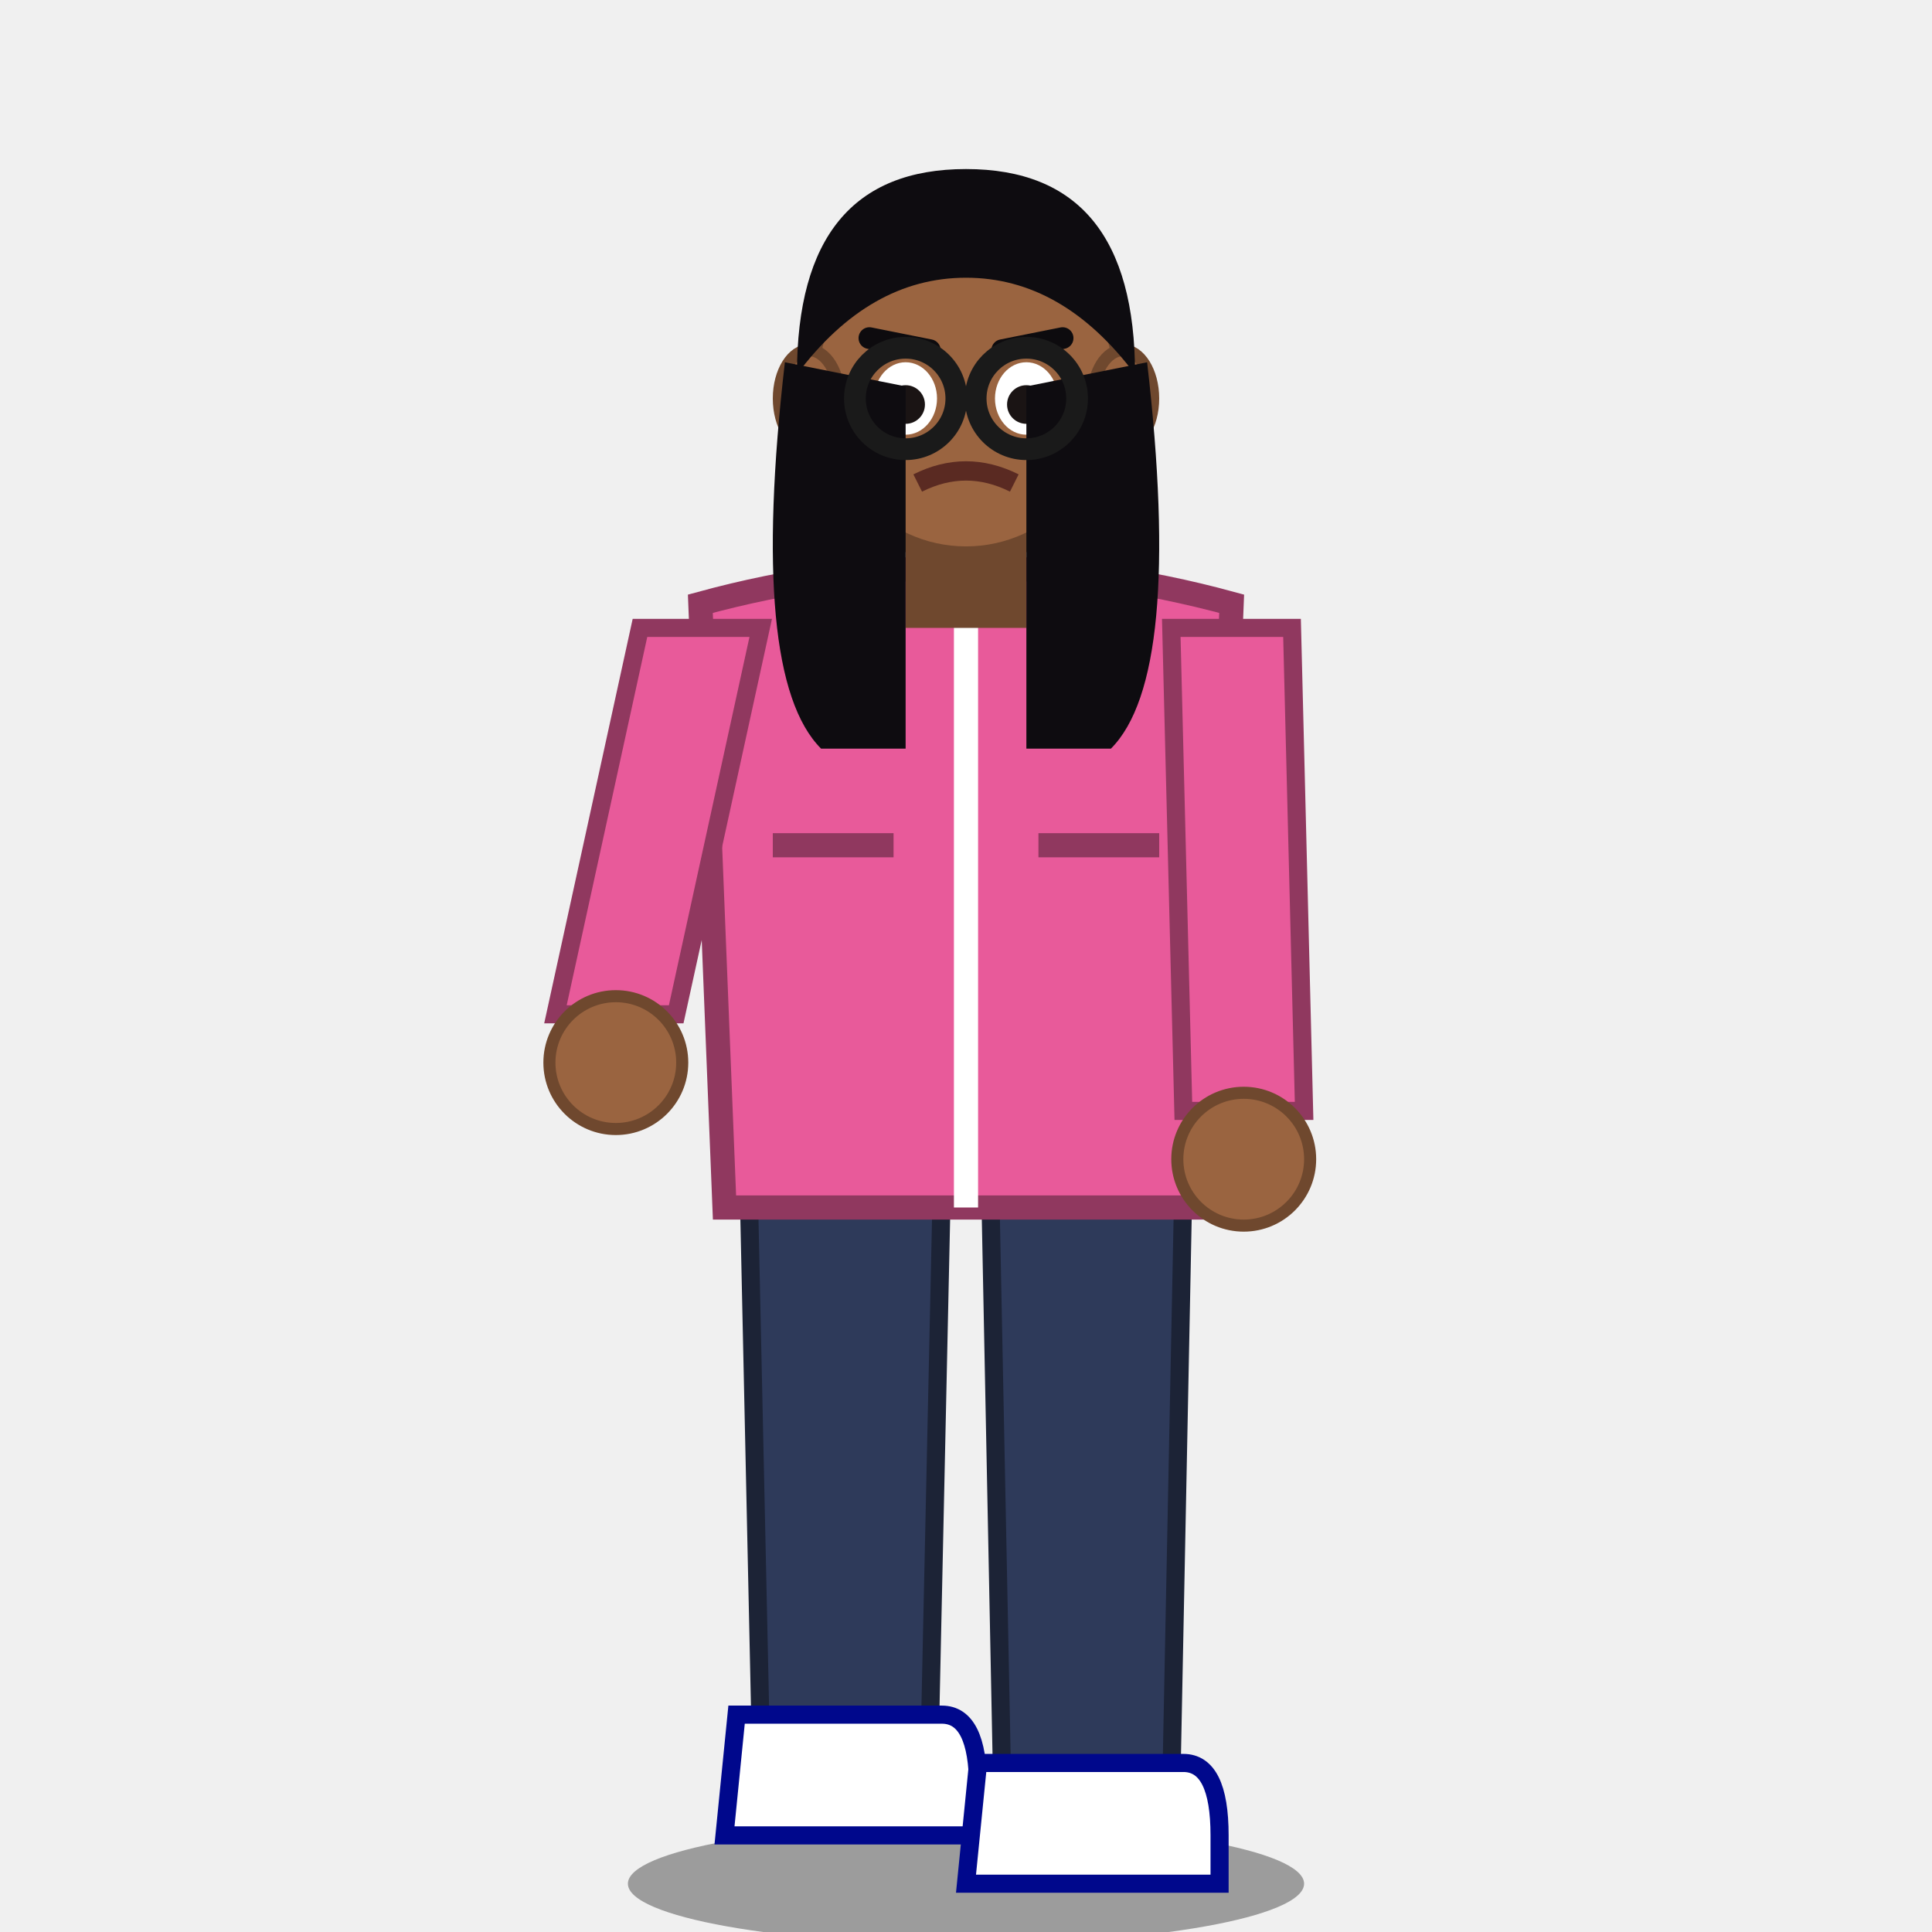
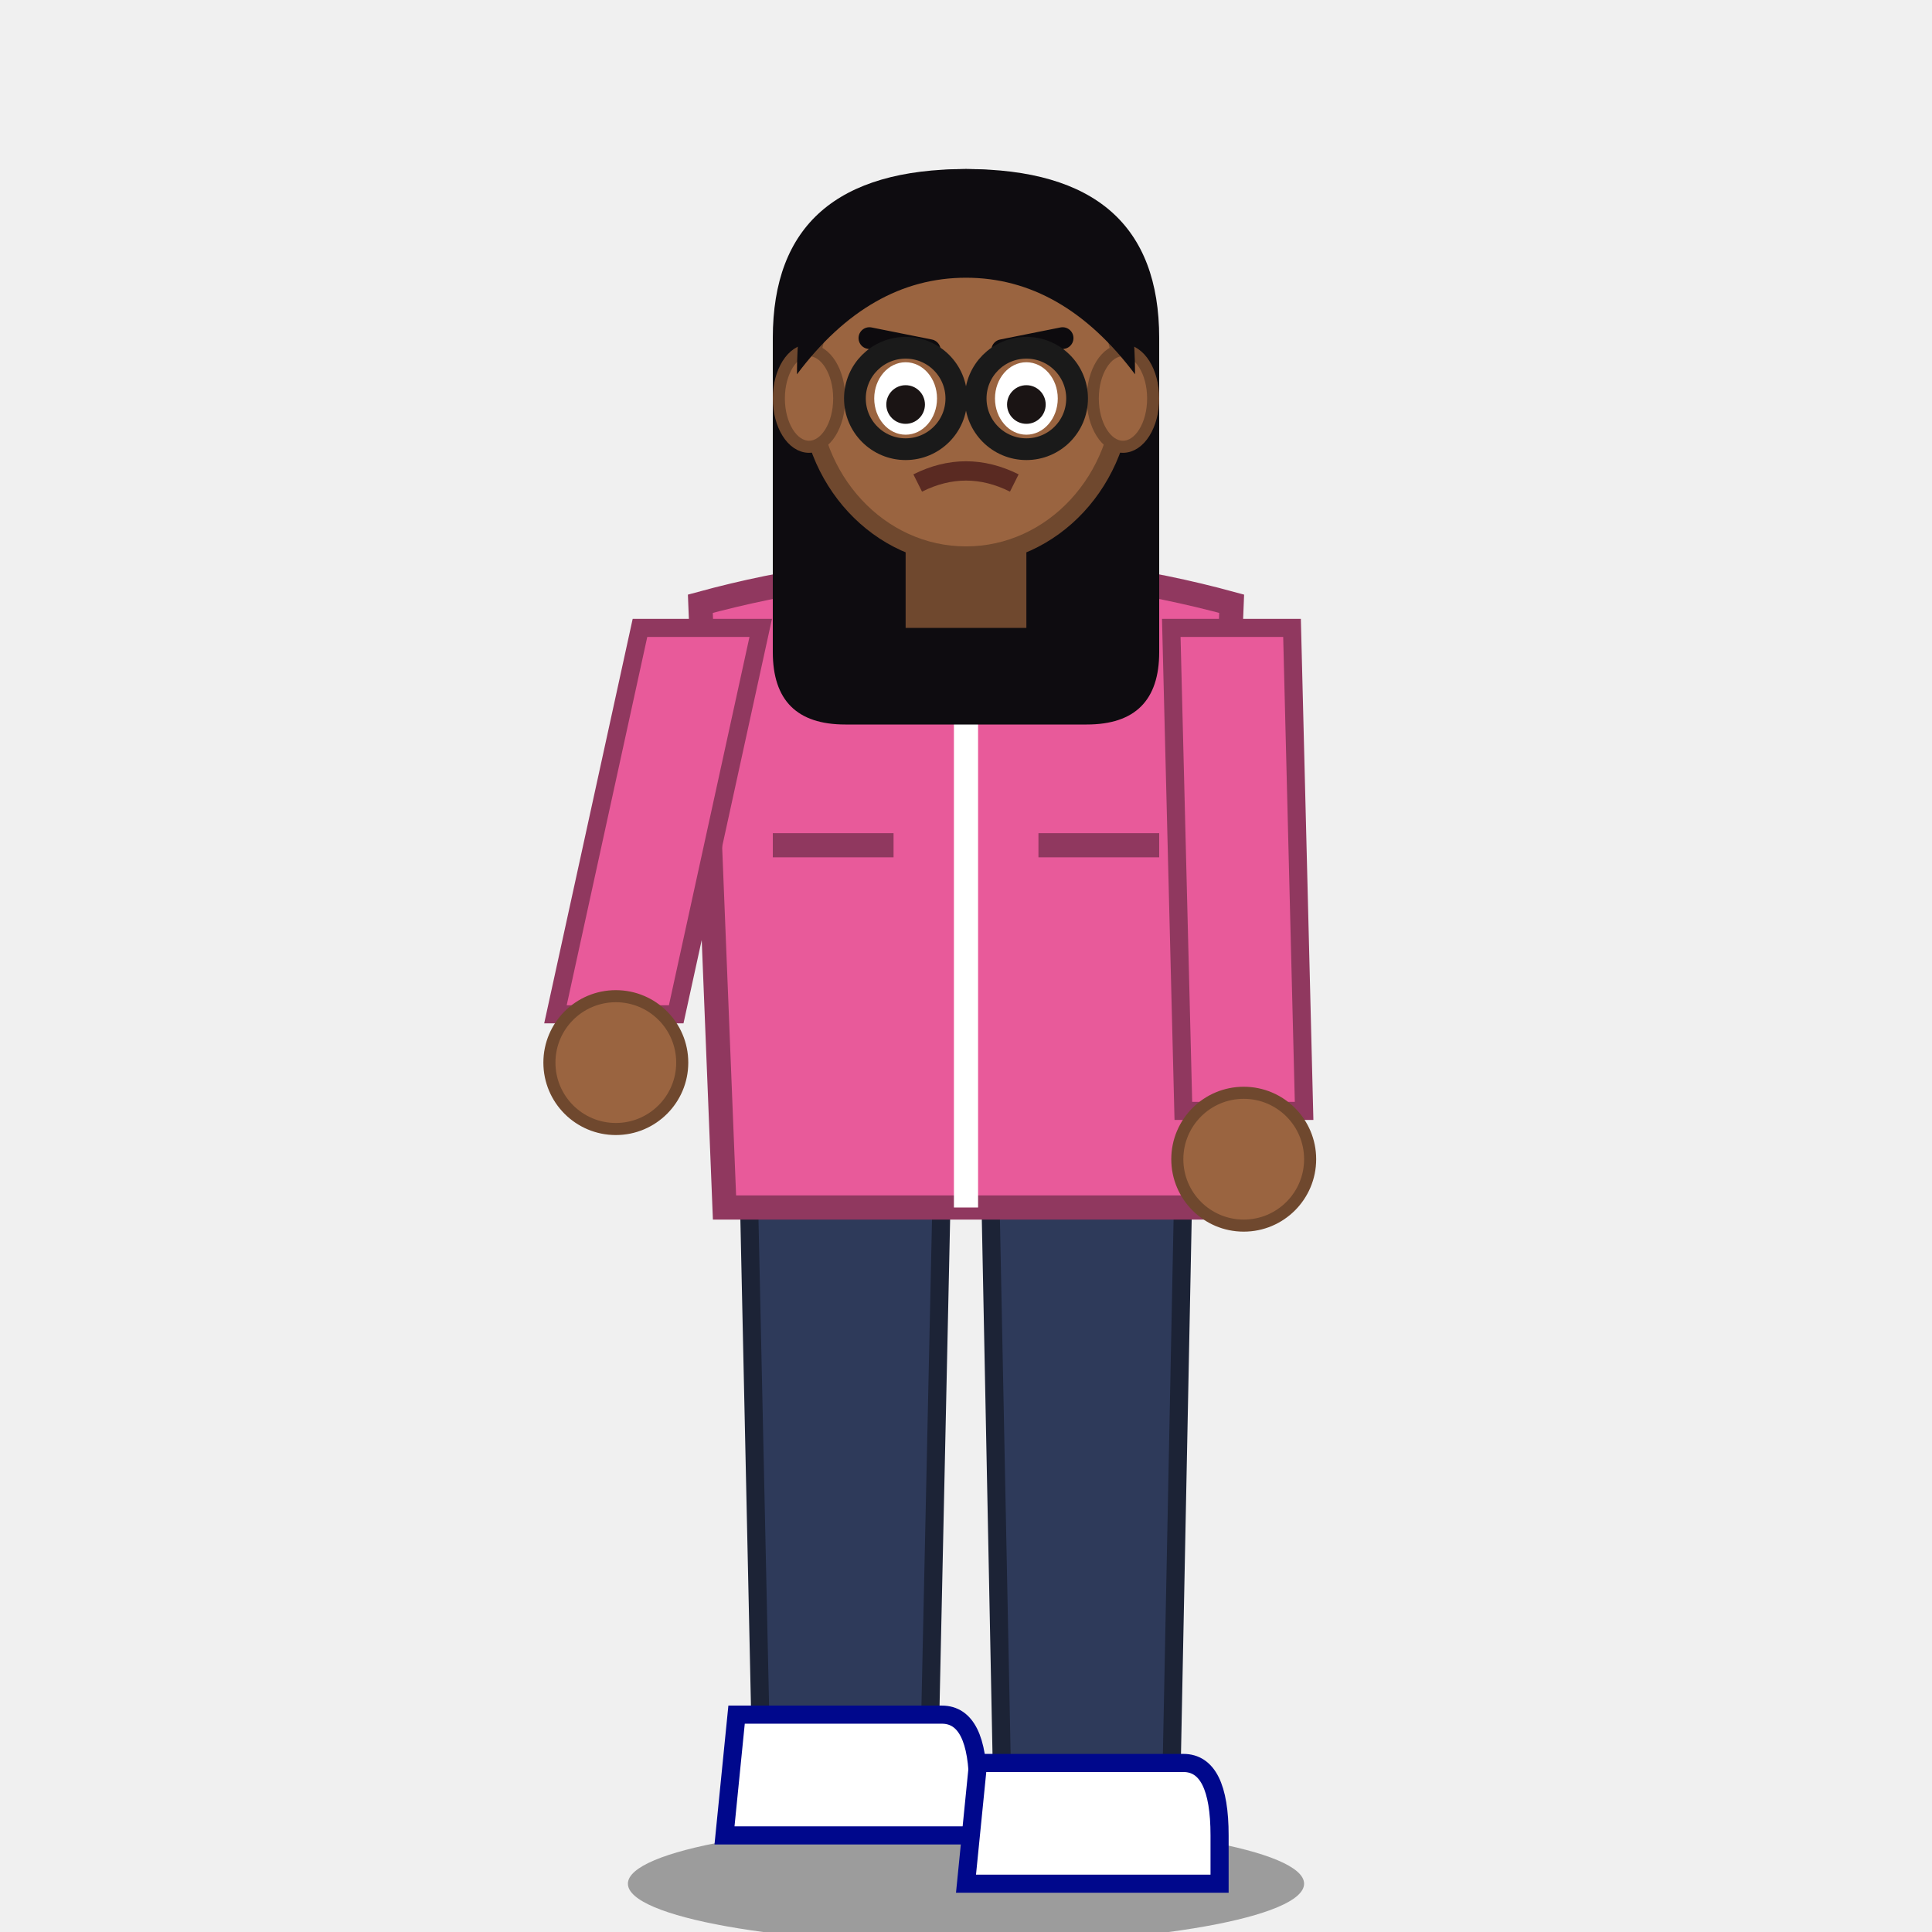
<svg xmlns="http://www.w3.org/2000/svg" width="160" height="160" viewBox="0 0 160 160">
  <defs />
  <ellipse cx="80" cy="156" rx="28" ry="5" fill="#000" opacity=".35" />
  <path d="M62 98 h16 l-1 46 h-14z" fill="#2E3A5A" stroke="#1c2336" stroke-width="1.5" />
  <path d="M61 142 h17 q3 0 3 6 v4 h-21z" fill="#FFF" stroke="#00088c" stroke-width="1.5" />
  <path d="M82 98 h16 l-1 50 h-14z" fill="#2E3A5A" stroke="#1c2336" stroke-width="1.5" />
  <path d="M81 146 h17 q3 0 3 6 v4 h-21z" fill="#FFF" stroke="#00088c" stroke-width="1.5" />
  <path d="M58 50 Q80 44 102 50 L100 100 H60 Z" fill="#E85A9A" stroke="#90385f" stroke-width="2" />
  <path d="M80 50 V100" stroke="#FFF" stroke-width="2" />
  <path d="M64 70 h10 M86 70 h10" stroke="#90385f" stroke-width="2" />
+   <path d="M64 28 q0 -14 16 -14 q16 0 16 14 v26 q0 6 -6 6 h-20 q-6 0 -6 -6z" fill="#0E0C10" />
  <rect x="75" y="42" width="10" height="10" fill="#6f482e" />
  <ellipse cx="80" cy="32" rx="13" ry="14" fill="#9A6440" stroke="#6f482e" stroke-width="1.5" />
  <ellipse cx="67" cy="33" rx="2.5" ry="4" fill="#9A6440" stroke="#6f482e" />
  <ellipse cx="93" cy="33" rx="2.5" ry="4" fill="#9A6440" stroke="#6f482e" />
  <ellipse cx="75" cy="33" rx="2.6" ry="3" fill="#FFF" />
  <ellipse cx="85" cy="33" rx="2.6" ry="3" fill="#FFF" />
  <circle cx="75" cy="33.5" r="1.6" fill="#1A1414" />
  <circle cx="85" cy="33.5" r="1.6" fill="#1A1414" />
  <path d="M72 28 l5 1 M88 28 l-5 1" stroke="#0d0b0e" stroke-width="1.8" stroke-linecap="round" />
  <path d="M76 40 q4 -2 8 0" stroke="#5A2A22" stroke-width="1.6" fill="none" />
-   <path d="M65 30 q-3 26 3 32 h7 v-30z M95 30 q3 26 -3 32 h-7 v-30z" fill="#0E0C10" />
  <path d="M66 31 q0 -17 14 -17 q14 0 14 17 q-6 -8 -14 -8 q-8 0 -14 8z" fill="#0E0C10" />
  <g fill="none" stroke="#1A1A1A" stroke-width="1.8">
    <circle cx="75" cy="33" r="4.2" />
    <circle cx="85" cy="33" r="4.2" />
    <path d="M79 33 h2" />
  </g>
  <path d="M53 52 L63 52 L56 84 L46 84Z" fill="#E85A9A" stroke="#90385f" stroke-width="1.5" />
  <circle cx="51" cy="88" r="5.5" fill="#9A6440" stroke="#6f482e" />
  <path d="M97 52 L107 52 L108 92 L98 92Z" fill="#E85A9A" stroke="#90385f" stroke-width="1.5" />
  <circle cx="103" cy="96" r="5.5" fill="#9A6440" stroke="#6f482e" />
</svg>
